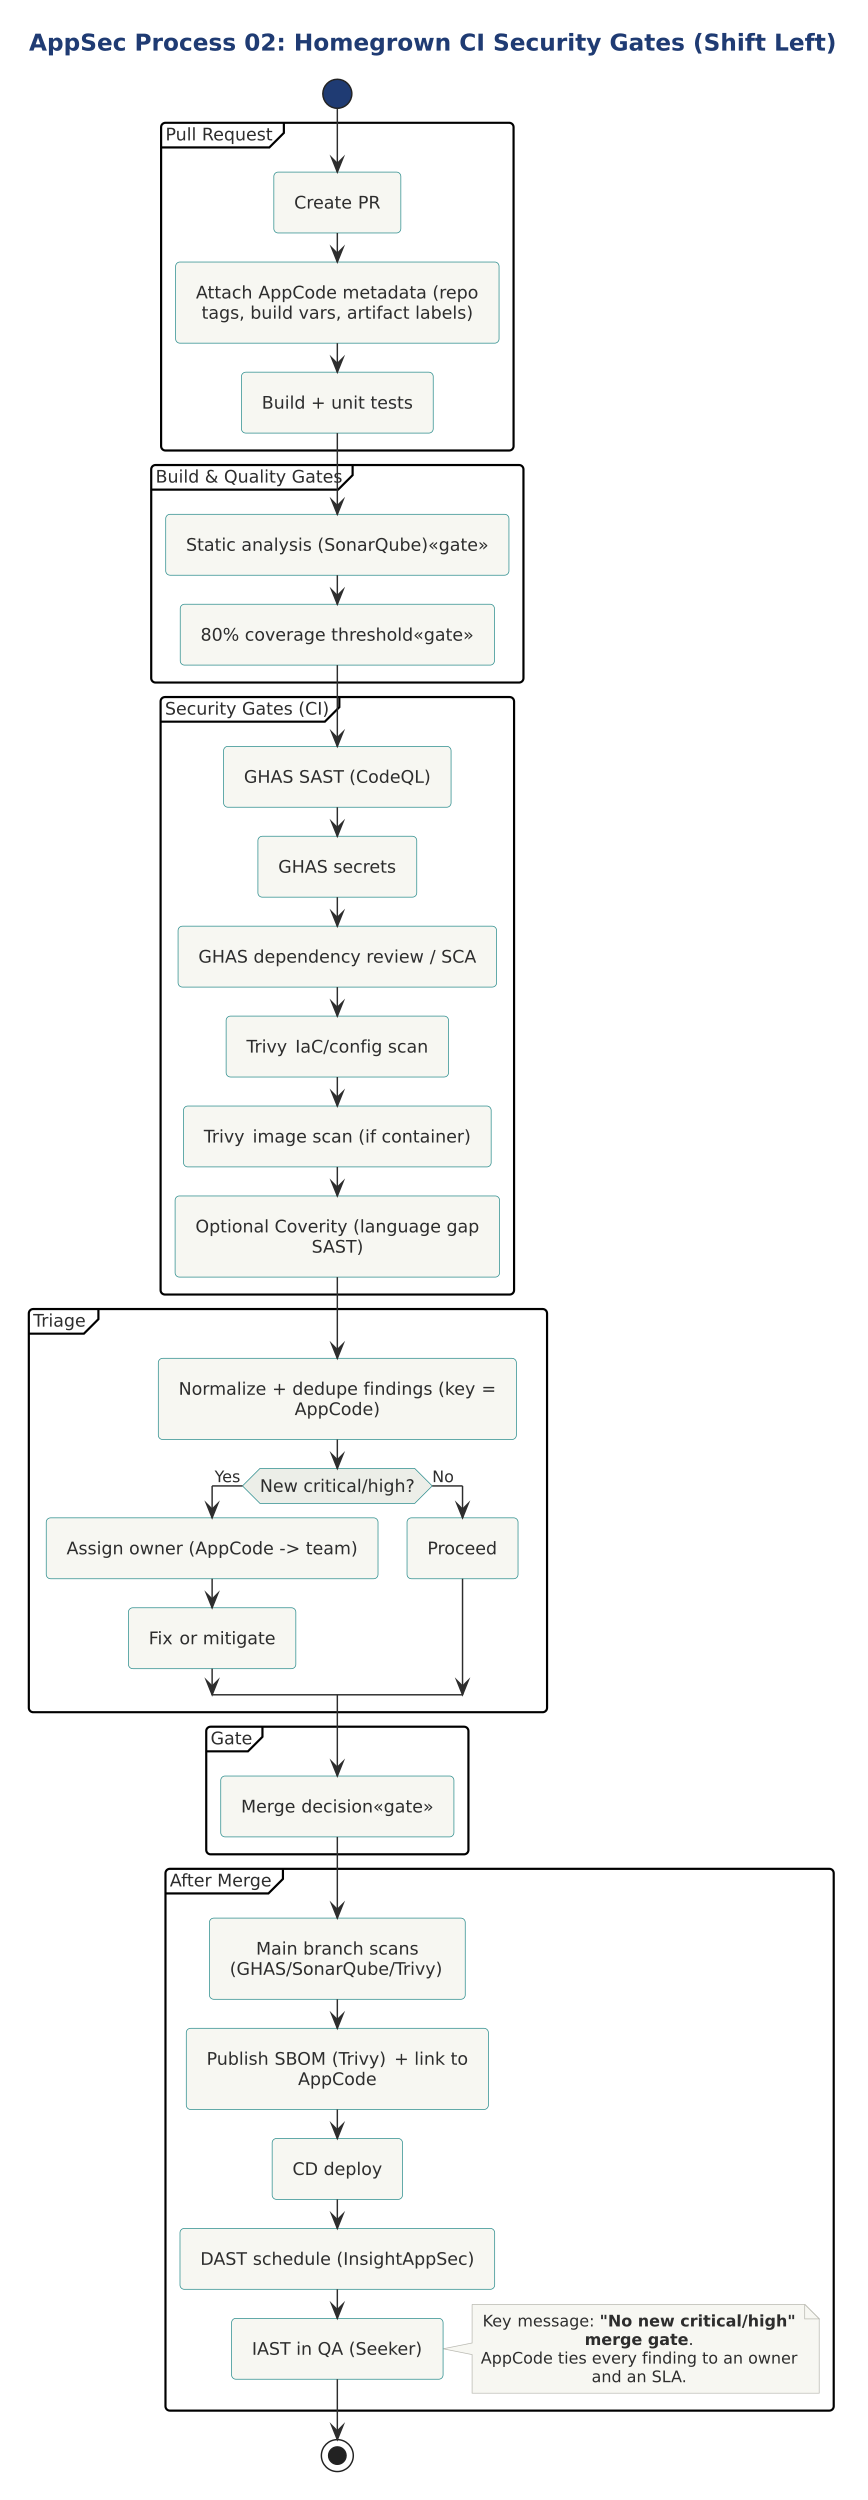
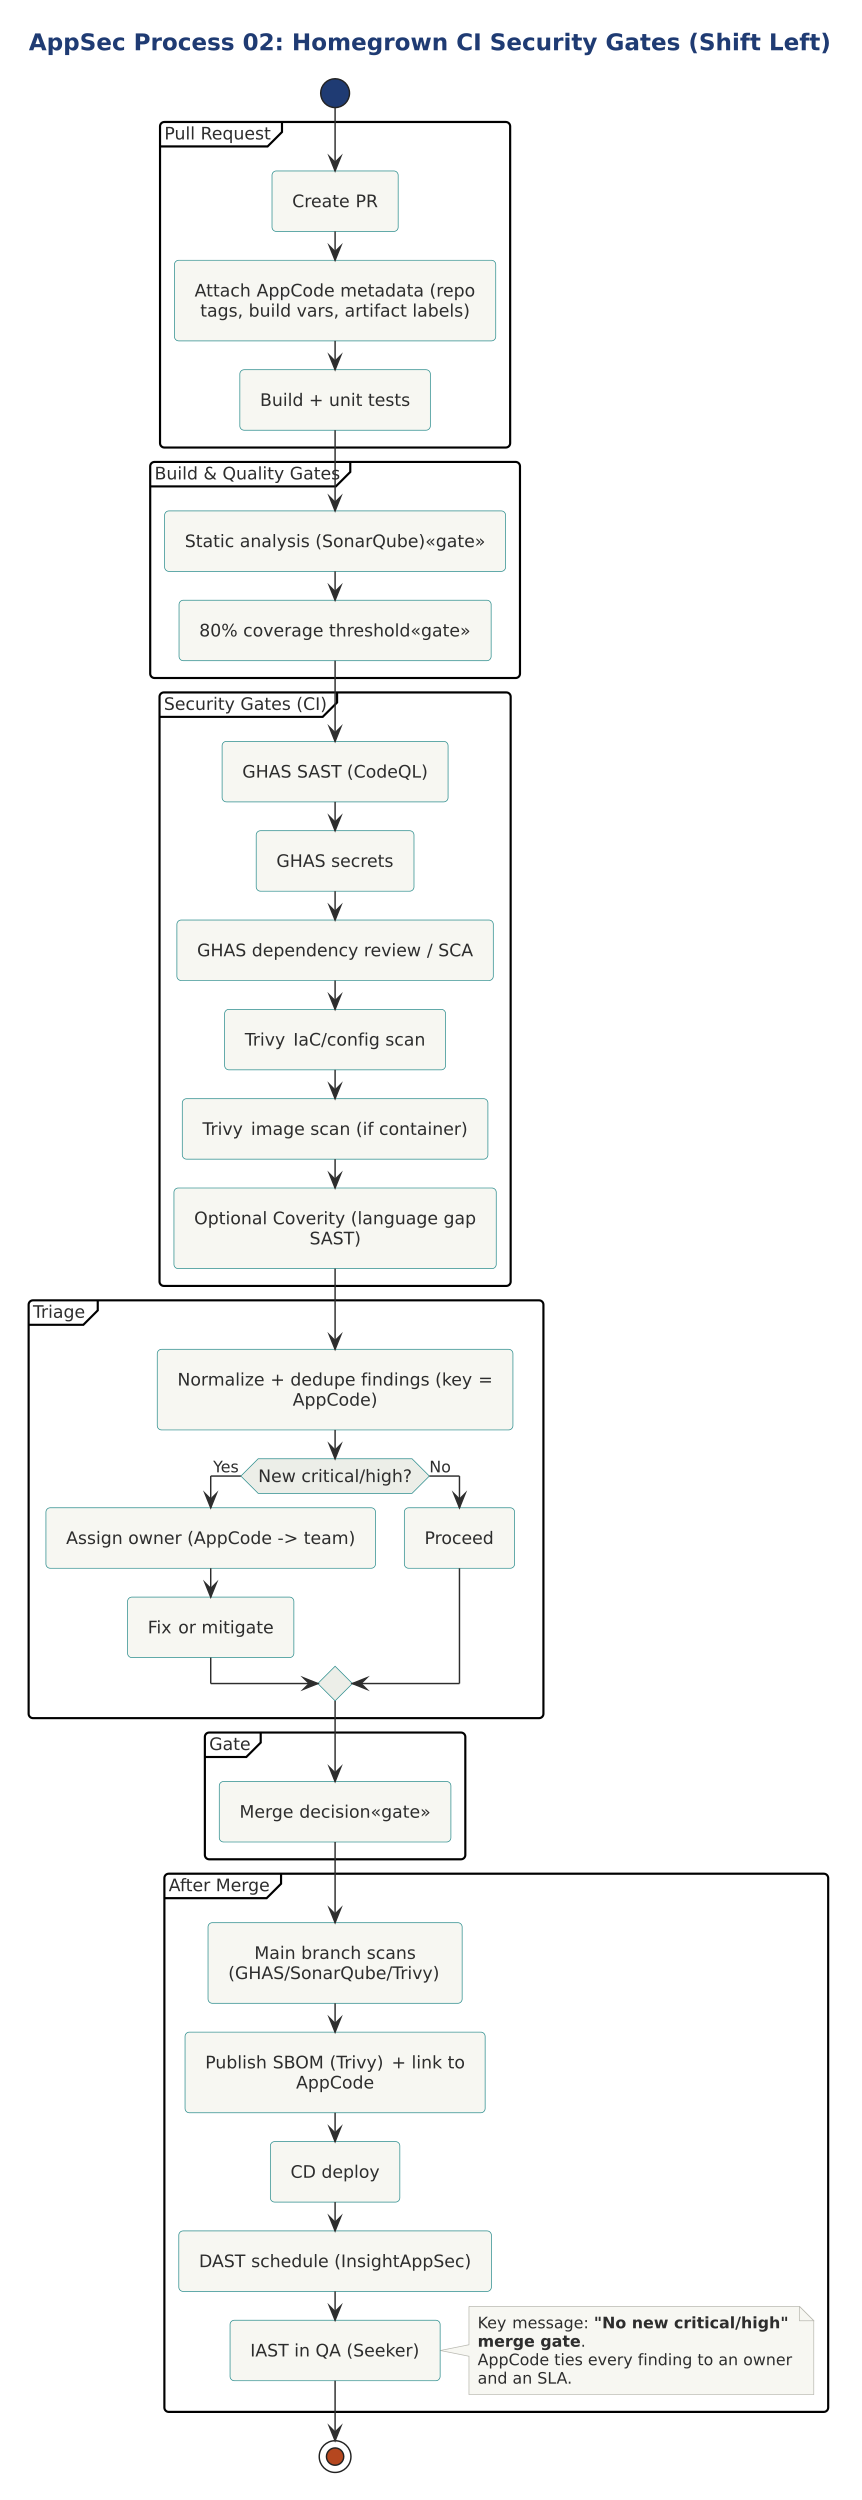
- <svg xmlns="http://www.w3.org/2000/svg" version="1.1" data-diagram-type="ACTIVITY" style="width:934px;height:2692px;" width="934.375px" height="2692.188px" viewBox="0 0 934 2692" zoomAndPan="magnify" preserveAspectRatio="none" contentStyleType="text/css">
+ <svg xmlns="http://www.w3.org/2000/svg" version="1.1" data-diagram-type="ACTIVITY" style="width:934px;height:2710px;" width="934.375px" height="2710.938px" viewBox="0 0 934 2710" zoomAndPan="magnify" preserveAspectRatio="none" contentStyleType="text/css">
  <defs />
  <g font-family="sans-serif" lengthAdjust="spacing">
    <g class="title" data-source-line="3">
      <text x="31.25" y="54.456" fill="#1F3B73" font-size="25" textLength="869.409" font-weight="700" font-family="DejaVu Sans">AppSec Process 02: Homegrown CI Security Gates (Shift Left)</text>
    </g>
    <ellipse cx="363.24" cy="100.977" rx="15.625" ry="15.625" fill="#1F3B73" style="stroke:#222;stroke-width:1.563;" />
    <rect x="173.475" y="132.227" width="379.532" height="352.881" fill="none" style="stroke:#000;stroke-width:2.344;" rx="4.688" ry="4.688" />
    <path d="M305.674,132.227 L305.674,143.115 L290.049,158.74 L173.475,158.74" style="stroke:#000;stroke-width:2.344;" fill="none" />
    <text x="178.162" y="151.193" fill="#2D2D2D" font-size="18.75" textLength="116.574" font-family="DejaVu Sans">Pull Request</text>
    <rect x="294.861" y="185.303" width="136.758" height="65.576" fill="#F7F7F2" style="stroke:#2A8C8C;stroke-width:0.781;" rx="4.688" ry="4.688" />
    <text x="316.736" y="224.582" fill="#2D2D2D" font-size="18.75" textLength="62.714" font-family="DejaVu Sans">Create</text>
    <text x="379.45" y="224.582" fill="#2D2D2D" font-size="18.75" font-family="DejaVu Sans"> </text>
    <text x="385.41" y="224.582" fill="#2D2D2D" font-size="18.75" textLength="24.335" font-family="DejaVu Sans">PR</text>
    <rect x="189.1" y="282.129" width="348.282" height="87.402" fill="#F7F7F2" style="stroke:#2A8C8C;stroke-width:0.781;" rx="4.688" ry="4.688" />
    <text x="210.975" y="321.408" fill="#2D2D2D" font-size="18.75" textLength="61.212" font-family="DejaVu Sans">Attach</text>
    <text x="272.187" y="321.408" fill="#2D2D2D" font-size="18.75" font-family="DejaVu Sans"> </text>
    <text x="278.147" y="321.408" fill="#2D2D2D" font-size="18.75" textLength="84.631" font-family="DejaVu Sans">AppCode</text>
    <text x="362.778" y="321.408" fill="#2D2D2D" font-size="18.75" font-family="DejaVu Sans"> </text>
    <text x="368.738" y="321.408" fill="#2D2D2D" font-size="18.75" textLength="90.875" font-family="DejaVu Sans">metadata</text>
    <text x="459.613" y="321.408" fill="#2D2D2D" font-size="18.75" font-family="DejaVu Sans"> </text>
    <text x="465.574" y="321.408" fill="#2D2D2D" font-size="18.75" textLength="49.933" font-family="DejaVu Sans">(repo</text>
    <text x="217.049" y="343.234" fill="#2D2D2D" font-size="18.75" textLength="46.472" font-family="DejaVu Sans">tags,</text>
    <text x="263.521" y="343.234" fill="#2D2D2D" font-size="18.75" font-family="DejaVu Sans"> </text>
    <text x="269.481" y="343.234" fill="#2D2D2D" font-size="18.75" textLength="46.106" font-family="DejaVu Sans">build</text>
    <text x="315.587" y="343.234" fill="#2D2D2D" font-size="18.75" font-family="DejaVu Sans"> </text>
    <text x="321.547" y="343.234" fill="#2D2D2D" font-size="18.75" textLength="46.024" font-family="DejaVu Sans">vars,</text>
    <text x="367.571" y="343.234" fill="#2D2D2D" font-size="18.75" font-family="DejaVu Sans"> </text>
    <text x="373.531" y="343.234" fill="#2D2D2D" font-size="18.75" textLength="67.511" font-family="DejaVu Sans">artifact</text>
    <text x="441.042" y="343.234" fill="#2D2D2D" font-size="18.75" font-family="DejaVu Sans"> </text>
    <text x="447.002" y="343.234" fill="#2D2D2D" font-size="18.75" textLength="62.43" font-family="DejaVu Sans">labels)</text>
    <rect x="259.984" y="400.781" width="206.512" height="65.576" fill="#F7F7F2" style="stroke:#2A8C8C;stroke-width:0.781;" rx="4.688" ry="4.688" />
    <text x="281.859" y="440.06" fill="#2D2D2D" font-size="18.75" textLength="47.067" font-family="DejaVu Sans">Build</text>
    <text x="328.926" y="440.06" fill="#2D2D2D" font-size="18.75" font-family="DejaVu Sans"> </text>
    <text x="334.887" y="440.06" fill="#2D2D2D" font-size="18.75" font-family="DejaVu Sans">+</text>
    <text x="350.597" y="440.06" fill="#2D2D2D" font-size="18.75" font-family="DejaVu Sans"> </text>
    <text x="356.557" y="440.06" fill="#2D2D2D" font-size="18.75" textLength="36.328" font-family="DejaVu Sans">unit</text>
    <text x="392.885" y="440.06" fill="#2D2D2D" font-size="18.75" font-family="DejaVu Sans"> </text>
    <text x="398.845" y="440.06" fill="#2D2D2D" font-size="18.75" textLength="45.776" font-family="DejaVu Sans">tests</text>
    <rect x="162.822" y="500.732" width="400.836" height="234.229" fill="none" style="stroke:#000;stroke-width:2.344;" rx="4.688" ry="4.688" />
    <path d="M379.689,500.732 L379.689,511.621 L364.064,527.246 L162.822,527.246" style="stroke:#000;stroke-width:2.344;" fill="none" />
    <text x="167.51" y="519.699" fill="#2D2D2D" font-size="18.75" textLength="201.242" font-family="DejaVu Sans">Build &amp; Quality Gates</text>
    <rect x="178.447" y="553.809" width="369.586" height="65.576" fill="#F7F7F2" style="stroke:#2A8C8C;stroke-width:0.781;" rx="4.688" ry="4.688" />
    <text x="200.322" y="593.088" fill="#2D2D2D" font-size="18.75" textLength="53.613" font-family="DejaVu Sans">Static</text>
    <text x="253.936" y="593.088" fill="#2D2D2D" font-size="18.75" font-family="DejaVu Sans"> </text>
    <text x="259.896" y="593.088" fill="#2D2D2D" font-size="18.75" textLength="75.916" font-family="DejaVu Sans">analysis</text>
    <text x="335.811" y="593.088" fill="#2D2D2D" font-size="18.75" font-family="DejaVu Sans"> </text>
    <text x="341.771" y="593.088" fill="#2D2D2D" font-size="18.75" textLength="184.387" font-family="DejaVu Sans">(SonarQube)«gate»</text>
    <rect x="194.075" y="650.635" width="338.33" height="65.576" fill="#F7F7F2" style="stroke:#2A8C8C;stroke-width:0.781;" rx="4.688" ry="4.688" />
    <text x="215.95" y="689.914" fill="#2D2D2D" font-size="18.75" textLength="41.675" font-family="DejaVu Sans">80%</text>
    <text x="257.625" y="689.914" fill="#2D2D2D" font-size="18.75" font-family="DejaVu Sans"> </text>
    <text x="263.585" y="689.914" fill="#2D2D2D" font-size="18.75" textLength="87.048" font-family="DejaVu Sans">coverage</text>
    <text x="350.634" y="689.914" fill="#2D2D2D" font-size="18.75" font-family="DejaVu Sans"> </text>
    <text x="356.594" y="689.914" fill="#2D2D2D" font-size="18.75" textLength="153.937" font-family="DejaVu Sans">threshold«gate»</text>
    <rect x="172.93" y="750.586" width="380.621" height="643.359" fill="none" style="stroke:#000;stroke-width:2.344;" rx="4.688" ry="4.688" />
    <path d="M365.398,750.586 L365.398,761.475 L349.773,777.1 L172.93,777.1" style="stroke:#000;stroke-width:2.344;" fill="none" />
    <text x="177.617" y="769.553" fill="#2D2D2D" font-size="18.75" textLength="176.843" font-family="DejaVu Sans">Security Gates (CI)</text>
    <rect x="240.767" y="803.662" width="244.946" height="65.576" fill="#F7F7F2" style="stroke:#2A8C8C;stroke-width:0.781;" rx="4.688" ry="4.688" />
    <text x="262.642" y="842.941" fill="#2D2D2D" font-size="18.75" textLength="53.357" font-family="DejaVu Sans">GHAS</text>
    <text x="315.999" y="842.941" fill="#2D2D2D" font-size="18.75" font-family="DejaVu Sans"> </text>
    <text x="321.959" y="842.941" fill="#2D2D2D" font-size="18.75" textLength="48.083" font-family="DejaVu Sans">SAST</text>
    <text x="370.043" y="842.941" fill="#2D2D2D" font-size="18.75" font-family="DejaVu Sans"> </text>
    <text x="376.003" y="842.941" fill="#2D2D2D" font-size="18.75" textLength="87.836" font-family="DejaVu Sans">(CodeQL)</text>
    <rect x="277.718" y="900.488" width="171.045" height="65.576" fill="#F7F7F2" style="stroke:#2A8C8C;stroke-width:0.781;" rx="4.688" ry="4.688" />
    <text x="299.593" y="939.767" fill="#2D2D2D" font-size="18.75" textLength="53.357" font-family="DejaVu Sans">GHAS</text>
    <text x="352.95" y="939.767" fill="#2D2D2D" font-size="18.75" font-family="DejaVu Sans"> </text>
    <text x="358.91" y="939.767" fill="#2D2D2D" font-size="18.75" textLength="67.978" font-family="DejaVu Sans">secrets</text>
    <rect x="191.745" y="997.314" width="342.99" height="65.576" fill="#F7F7F2" style="stroke:#2A8C8C;stroke-width:0.781;" rx="4.688" ry="4.688" />
    <text x="213.62" y="1036.594" fill="#2D2D2D" font-size="18.75" textLength="53.357" font-family="DejaVu Sans">GHAS</text>
    <text x="266.977" y="1036.594" fill="#2D2D2D" font-size="18.75" font-family="DejaVu Sans"> </text>
    <text x="272.937" y="1036.594" fill="#2D2D2D" font-size="18.75" textLength="115.485" font-family="DejaVu Sans">dependency</text>
    <text x="388.422" y="1036.594" fill="#2D2D2D" font-size="18.75" font-family="DejaVu Sans"> </text>
    <text x="394.382" y="1036.594" fill="#2D2D2D" font-size="18.75" textLength="62.421" font-family="DejaVu Sans">review</text>
    <text x="456.803" y="1036.594" fill="#2D2D2D" font-size="18.75" font-family="DejaVu Sans"> </text>
    <text x="462.763" y="1036.594" fill="#2D2D2D" font-size="18.75" font-family="DejaVu Sans">/</text>
    <text x="469.08" y="1036.594" fill="#2D2D2D" font-size="18.75" font-family="DejaVu Sans"> </text>
    <text x="475.04" y="1036.594" fill="#2D2D2D" font-size="18.75" textLength="37.82" font-family="DejaVu Sans">SCA</text>
    <rect x="243.496" y="1094.141" width="239.49" height="65.576" fill="#F7F7F2" style="stroke:#2A8C8C;stroke-width:0.781;" rx="4.688" ry="4.688" />
    <text x="265.371" y="1133.42" fill="#2D2D2D" font-size="18.75" textLength="46.564" font-family="DejaVu Sans">Trivy</text>
    <text x="311.934" y="1133.42" fill="#2D2D2D" font-size="18.75" font-family="DejaVu Sans"> </text>
    <text x="317.894" y="1133.42" fill="#2D2D2D" font-size="18.75" textLength="93.805" font-family="DejaVu Sans">IaC/config</text>
    <text x="411.699" y="1133.42" fill="#2D2D2D" font-size="18.75" font-family="DejaVu Sans"> </text>
    <text x="417.659" y="1133.42" fill="#2D2D2D" font-size="18.75" textLength="43.451" font-family="DejaVu Sans">scan</text>
    <rect x="197.596" y="1190.967" width="331.29" height="65.576" fill="#F7F7F2" style="stroke:#2A8C8C;stroke-width:0.781;" rx="4.688" ry="4.688" />
    <text x="219.471" y="1230.246" fill="#2D2D2D" font-size="18.75" textLength="46.564" font-family="DejaVu Sans">Trivy</text>
    <text x="266.034" y="1230.246" fill="#2D2D2D" font-size="18.75" font-family="DejaVu Sans"> </text>
    <text x="271.994" y="1230.246" fill="#2D2D2D" font-size="18.75" textLength="58.401" font-family="DejaVu Sans">image</text>
    <text x="330.396" y="1230.246" fill="#2D2D2D" font-size="18.75" font-family="DejaVu Sans"> </text>
    <text x="336.356" y="1230.246" fill="#2D2D2D" font-size="18.75" textLength="43.451" font-family="DejaVu Sans">scan</text>
    <text x="379.807" y="1230.246" fill="#2D2D2D" font-size="18.75" font-family="DejaVu Sans"> </text>
    <text x="385.767" y="1230.246" fill="#2D2D2D" font-size="18.75" textLength="19.125" font-family="DejaVu Sans">(if</text>
    <text x="404.892" y="1230.246" fill="#2D2D2D" font-size="18.75" font-family="DejaVu Sans"> </text>
    <text x="410.852" y="1230.246" fill="#2D2D2D" font-size="18.75" textLength="96.158" font-family="DejaVu Sans">container)</text>
    <rect x="188.555" y="1287.793" width="349.371" height="87.402" fill="#F7F7F2" style="stroke:#2A8C8C;stroke-width:0.781;" rx="4.688" ry="4.688" />
    <text x="210.43" y="1327.072" fill="#2D2D2D" font-size="18.75" textLength="79.276" font-family="DejaVu Sans">Optional</text>
    <text x="289.705" y="1327.072" fill="#2D2D2D" font-size="18.75" font-family="DejaVu Sans"> </text>
    <text x="295.665" y="1327.072" fill="#2D2D2D" font-size="18.75" textLength="78.561" font-family="DejaVu Sans">Coverity</text>
    <text x="374.227" y="1327.072" fill="#2D2D2D" font-size="18.75" font-family="DejaVu Sans"> </text>
    <text x="380.187" y="1327.072" fill="#2D2D2D" font-size="18.75" textLength="94.611" font-family="DejaVu Sans">(language</text>
    <text x="474.797" y="1327.072" fill="#2D2D2D" font-size="18.75" font-family="DejaVu Sans"> </text>
    <text x="480.758" y="1327.072" fill="#2D2D2D" font-size="18.75" textLength="35.294" font-family="DejaVu Sans">gap</text>
    <text x="335.541" y="1348.898" fill="#2D2D2D" font-size="18.75" textLength="55.399" font-family="DejaVu Sans">SAST)</text>
-     <rect x="31.038" y="1409.57" width="558.032" height="434.131" fill="none" style="stroke:#000;stroke-width:2.344;" rx="4.688" ry="4.688" />
+     <rect x="31.038" y="1409.57" width="558.032" height="452.881" fill="none" style="stroke:#000;stroke-width:2.344;" rx="4.688" ry="4.688" />
    <path d="M105.962,1409.57 L105.962,1420.459 L90.337,1436.084 L31.038,1436.084" style="stroke:#000;stroke-width:2.344;" fill="none" />
    <text x="35.726" y="1428.537" fill="#2D2D2D" font-size="18.75" textLength="59.299" font-family="DejaVu Sans">Triage</text>
    <rect x="170.464" y="1462.646" width="385.553" height="87.402" fill="#F7F7F2" style="stroke:#2A8C8C;stroke-width:0.781;" rx="4.688" ry="4.688" />
    <text x="192.339" y="1501.926" fill="#2D2D2D" font-size="18.75" textLength="94.757" font-family="DejaVu Sans">Normalize</text>
    <text x="287.096" y="1501.926" fill="#2D2D2D" font-size="18.75" font-family="DejaVu Sans"> </text>
    <text x="293.056" y="1501.926" fill="#2D2D2D" font-size="18.75" font-family="DejaVu Sans">+</text>
    <text x="308.767" y="1501.926" fill="#2D2D2D" font-size="18.75" font-family="DejaVu Sans"> </text>
    <text x="314.727" y="1501.926" fill="#2D2D2D" font-size="18.75" textLength="70.66" font-family="DejaVu Sans">dedupe</text>
    <text x="385.387" y="1501.926" fill="#2D2D2D" font-size="18.75" font-family="DejaVu Sans"> </text>
    <text x="391.347" y="1501.926" fill="#2D2D2D" font-size="18.75" textLength="74.359" font-family="DejaVu Sans">findings</text>
    <text x="465.706" y="1501.926" fill="#2D2D2D" font-size="18.75" font-family="DejaVu Sans"> </text>
    <text x="471.666" y="1501.926" fill="#2D2D2D" font-size="18.75" textLength="40.805" font-family="DejaVu Sans">(key</text>
    <text x="512.471" y="1501.926" fill="#2D2D2D" font-size="18.75" font-family="DejaVu Sans"> </text>
    <text x="518.431" y="1501.926" fill="#2D2D2D" font-size="18.75" font-family="DejaVu Sans">=</text>
    <text x="317.267" y="1523.752" fill="#2D2D2D" font-size="18.75" textLength="91.946" font-family="DejaVu Sans">AppCode)</text>
    <polygon points="279.84,1581.299,446.64,1581.299,465.39,1600.049,446.64,1618.799,279.84,1618.799,261.09,1600.049,279.84,1581.299" fill="#ECEEE8" style="stroke:#2A8C8C;stroke-width:0.781;stroke-linejoin:miter;stroke-miterlimit:10;" />
    <text x="279.84" y="1606.54" fill="#2D2D2D" font-size="18.75" textLength="40.897" font-family="DejaVu Sans">New</text>
    <text x="320.737" y="1606.54" fill="#2D2D2D" font-size="18.75" font-family="DejaVu Sans"> </text>
    <text x="326.697" y="1606.54" fill="#2D2D2D" font-size="18.75" textLength="119.943" font-family="DejaVu Sans">critical/high?</text>
    <text x="231.063" y="1595.995" fill="#2D2D2D" font-size="17.188" textLength="30.028" font-family="DejaVu Sans">Yes</text>
    <text x="465.39" y="1595.995" fill="#2D2D2D" font-size="17.188" textLength="23.373" font-family="DejaVu Sans">No</text>
    <rect x="49.788" y="1634.424" width="357.263" height="65.576" fill="#F7F7F2" style="stroke:#2A8C8C;stroke-width:0.781;" rx="4.688" ry="4.688" />
    <text x="71.663" y="1673.703" fill="#2D2D2D" font-size="18.75" textLength="61.359" font-family="DejaVu Sans">Assign</text>
    <text x="133.022" y="1673.703" fill="#2D2D2D" font-size="18.75" font-family="DejaVu Sans"> </text>
    <text x="138.982" y="1673.703" fill="#2D2D2D" font-size="18.75" textLength="57.935" font-family="DejaVu Sans">owner</text>
    <text x="196.917" y="1673.703" fill="#2D2D2D" font-size="18.75" font-family="DejaVu Sans"> </text>
    <text x="202.877" y="1673.703" fill="#2D2D2D" font-size="18.75" textLength="91.946" font-family="DejaVu Sans">(AppCode</text>
    <text x="294.823" y="1673.703" fill="#2D2D2D" font-size="18.75" font-family="DejaVu Sans"> </text>
    <text x="300.783" y="1673.703" fill="#2D2D2D" font-size="18.75" textLength="22.476" font-family="DejaVu Sans">-&gt;</text>
    <text x="323.259" y="1673.703" fill="#2D2D2D" font-size="18.75" font-family="DejaVu Sans"> </text>
    <text x="329.219" y="1673.703" fill="#2D2D2D" font-size="18.75" textLength="55.957" font-family="DejaVu Sans">team)</text>
    <rect x="138.292" y="1731.25" width="180.255" height="65.576" fill="#F7F7F2" style="stroke:#2A8C8C;stroke-width:0.781;" rx="4.688" ry="4.688" />
    <text x="160.167" y="1770.529" fill="#2D2D2D" font-size="18.75" textLength="27.09" font-family="DejaVu Sans">Fix</text>
    <text x="187.258" y="1770.529" fill="#2D2D2D" font-size="18.75" font-family="DejaVu Sans"> </text>
    <text x="193.218" y="1770.529" fill="#2D2D2D" font-size="18.75" textLength="19.18" font-family="DejaVu Sans">or</text>
    <text x="212.398" y="1770.529" fill="#2D2D2D" font-size="18.75" font-family="DejaVu Sans"> </text>
    <text x="218.358" y="1770.529" fill="#2D2D2D" font-size="18.75" textLength="78.314" font-family="DejaVu Sans">mitigate</text>
    <rect x="438.301" y="1634.424" width="119.519" height="65.576" fill="#F7F7F2" style="stroke:#2A8C8C;stroke-width:0.781;" rx="4.688" ry="4.688" />
    <text x="460.176" y="1673.703" fill="#2D2D2D" font-size="18.75" textLength="75.769" font-family="DejaVu Sans">Proceed</text>
-     <rect x="222.075" y="1859.326" width="282.33" height="137.402" fill="none" style="stroke:#000;stroke-width:2.344;" rx="4.688" ry="4.688" />
-     <path d="M282.607,1859.326 L282.607,1870.215 L266.982,1885.84 L222.075,1885.84" style="stroke:#000;stroke-width:2.344;" fill="none" />
-     <text x="226.763" y="1878.293" fill="#2D2D2D" font-size="18.75" textLength="44.907" font-family="DejaVu Sans">Gate</text>
-     <rect x="237.7" y="1912.402" width="251.08" height="65.576" fill="#F7F7F2" style="stroke:#2A8C8C;stroke-width:0.781;" rx="4.688" ry="4.688" />
-     <text x="259.575" y="1951.682" fill="#2D2D2D" font-size="18.75" textLength="58.859" font-family="DejaVu Sans">Merge</text>
-     <text x="318.435" y="1951.682" fill="#2D2D2D" font-size="18.75" font-family="DejaVu Sans"> </text>
-     <text x="324.395" y="1951.682" fill="#2D2D2D" font-size="18.75" textLength="142.511" font-family="DejaVu Sans">decision«gate»</text>
-     <rect x="178.189" y="2012.354" width="719.556" height="583.398" fill="none" style="stroke:#000;stroke-width:2.344;" rx="4.688" ry="4.688" />
-     <path d="M304.657,2012.354 L304.657,2023.242 L289.032,2038.867 L178.189,2038.867" style="stroke:#000;stroke-width:2.344;" fill="none" />
-     <text x="182.877" y="2031.32" fill="#2D2D2D" font-size="18.75" textLength="110.843" font-family="DejaVu Sans">After Merge</text>
-     <rect x="225.505" y="2065.43" width="275.47" height="87.402" fill="#F7F7F2" style="stroke:#2A8C8C;stroke-width:0.781;" rx="4.688" ry="4.688" />
-     <text x="275.702" y="2104.709" fill="#2D2D2D" font-size="18.75" textLength="44.76" font-family="DejaVu Sans">Main</text>
-     <text x="320.462" y="2104.709" fill="#2D2D2D" font-size="18.75" font-family="DejaVu Sans"> </text>
-     <text x="326.423" y="2104.709" fill="#2D2D2D" font-size="18.75" textLength="65.176" font-family="DejaVu Sans">branch</text>
-     <text x="391.599" y="2104.709" fill="#2D2D2D" font-size="18.75" font-family="DejaVu Sans"> </text>
-     <text x="397.559" y="2104.709" fill="#2D2D2D" font-size="18.75" textLength="53.22" font-family="DejaVu Sans">scans</text>
-     <text x="247.38" y="2126.535" fill="#2D2D2D" font-size="18.75" textLength="231.72" font-family="DejaVu Sans">(GHAS/SonarQube/Trivy)</text>
-     <rect x="200.589" y="2184.082" width="325.302" height="87.402" fill="#F7F7F2" style="stroke:#2A8C8C;stroke-width:0.781;" rx="4.688" ry="4.688" />
-     <text x="222.464" y="2223.361" fill="#2D2D2D" font-size="18.75" textLength="67.163" font-family="DejaVu Sans">Publish</text>
-     <text x="289.627" y="2223.361" fill="#2D2D2D" font-size="18.75" font-family="DejaVu Sans"> </text>
-     <text x="295.588" y="2223.361" fill="#2D2D2D" font-size="18.75" textLength="55.701" font-family="DejaVu Sans">SBOM</text>
-     <text x="351.288" y="2223.361" fill="#2D2D2D" font-size="18.75" font-family="DejaVu Sans"> </text>
-     <text x="357.248" y="2223.361" fill="#2D2D2D" font-size="18.75" textLength="61.194" font-family="DejaVu Sans">(Trivy)</text>
-     <text x="418.442" y="2223.361" fill="#2D2D2D" font-size="18.75" font-family="DejaVu Sans"> </text>
-     <text x="424.402" y="2223.361" fill="#2D2D2D" font-size="18.75" font-family="DejaVu Sans">+</text>
-     <text x="440.113" y="2223.361" fill="#2D2D2D" font-size="18.75" font-family="DejaVu Sans"> </text>
-     <text x="446.073" y="2223.361" fill="#2D2D2D" font-size="18.75" textLength="33.16" font-family="DejaVu Sans">link</text>
-     <text x="479.233" y="2223.361" fill="#2D2D2D" font-size="18.75" font-family="DejaVu Sans"> </text>
-     <text x="485.193" y="2223.361" fill="#2D2D2D" font-size="18.75" textLength="18.823" font-family="DejaVu Sans">to</text>
-     <text x="320.925" y="2245.187" fill="#2D2D2D" font-size="18.75" textLength="84.631" font-family="DejaVu Sans">AppCode</text>
-     <rect x="293.062" y="2302.734" width="140.356" height="65.576" fill="#F7F7F2" style="stroke:#2A8C8C;stroke-width:0.781;" rx="4.688" ry="4.688" />
-     <text x="314.937" y="2342.014" fill="#2D2D2D" font-size="18.75" textLength="27.53" font-family="DejaVu Sans">CD</text>
-     <text x="342.467" y="2342.014" fill="#2D2D2D" font-size="18.75" font-family="DejaVu Sans"> </text>
-     <text x="348.427" y="2342.014" fill="#2D2D2D" font-size="18.75" textLength="63.116" font-family="DejaVu Sans">deploy</text>
-     <rect x="193.814" y="2399.561" width="338.852" height="65.576" fill="#F7F7F2" style="stroke:#2A8C8C;stroke-width:0.781;" rx="4.688" ry="4.688" />
-     <text x="215.689" y="2438.84" fill="#2D2D2D" font-size="18.75" textLength="50.62" font-family="DejaVu Sans">DAST</text>
-     <text x="266.309" y="2438.84" fill="#2D2D2D" font-size="18.75" font-family="DejaVu Sans"> </text>
-     <text x="272.269" y="2438.84" fill="#2D2D2D" font-size="18.75" textLength="84.027" font-family="DejaVu Sans">schedule</text>
-     <text x="356.296" y="2438.84" fill="#2D2D2D" font-size="18.75" font-family="DejaVu Sans"> </text>
-     <text x="362.256" y="2438.84" fill="#2D2D2D" font-size="18.75" textLength="148.535" font-family="DejaVu Sans">(InsightAppSec)</text>
-     <path d="M508.353,2481.348 L508.353,2522.925 L477.103,2529.175 L508.353,2535.425 L508.353,2577.002 A0,0 0 0 0 508.353,2577.002 L882.121,2577.002 A0,0 0 0 0 882.121,2577.002 L882.121,2496.973 L866.496,2481.348 L508.353,2481.348 A0,0 0 0 0 508.353,2481.348" style="stroke:#B8B8B0;stroke-width:0.781;" fill="#F7F7F2" />
-     <path d="M866.496,2481.348 L866.496,2496.973 L882.121,2496.973 L866.496,2481.348" style="stroke:#B8B8B0;stroke-width:0.781;" fill="#F7F7F2" />
-     <text x="519.654" y="2505.114" fill="#2D2D2D" font-size="17.188" textLength="32.017" font-family="DejaVu Sans">Key</text>
-     <text x="551.671" y="2505.114" fill="#2D2D2D" font-size="17.188" font-family="DejaVu Sans"> </text>
-     <text x="557.134" y="2505.114" fill="#2D2D2D" font-size="17.188" textLength="83.034" font-family="DejaVu Sans">message:</text>
-     <text x="640.168" y="2505.114" fill="#2D2D2D" font-size="17.188" font-family="DejaVu Sans"> </text>
-     <text x="645.631" y="2505.114" fill="#2D2D2D" font-size="17.188" textLength="35.147" font-weight="700" font-family="DejaVu Sans">"No</text>
-     <text x="680.779" y="2505.114" fill="#2D2D2D" font-size="17.188" font-weight="700" font-family="DejaVu Sans"> </text>
-     <text x="686.762" y="2505.114" fill="#2D2D2D" font-size="17.188" textLength="39.771" font-weight="700" font-family="DejaVu Sans">new</text>
-     <text x="726.534" y="2505.114" fill="#2D2D2D" font-size="17.188" font-weight="700" font-family="DejaVu Sans"> </text>
-     <text x="732.517" y="2505.114" fill="#2D2D2D" font-size="17.188" textLength="124.24" font-weight="700" font-family="DejaVu Sans">critical/high"</text>
-     <text x="629.594" y="2525.121" fill="#2D2D2D" font-size="17.188" textLength="62.003" font-weight="700" font-family="DejaVu Sans">merge</text>
-     <text x="691.596" y="2525.121" fill="#2D2D2D" font-size="17.188" font-weight="700" font-family="DejaVu Sans"> </text>
-     <text x="697.58" y="2525.121" fill="#2D2D2D" font-size="17.188" textLength="43.774" font-weight="700" font-family="DejaVu Sans">gate</text>
-     <text x="741.354" y="2525.121" fill="#2D2D2D" font-size="17.188" font-family="DejaVu Sans">.</text>
-     <text x="517.728" y="2545.129" fill="#2D2D2D" font-size="17.188" textLength="77.579" font-family="DejaVu Sans">AppCode</text>
-     <text x="595.307" y="2545.129" fill="#2D2D2D" font-size="17.188" font-family="DejaVu Sans"> </text>
-     <text x="600.77" y="2545.129" fill="#2D2D2D" font-size="17.188" textLength="31.043" font-family="DejaVu Sans">ties</text>
-     <text x="631.813" y="2545.129" fill="#2D2D2D" font-size="17.188" font-family="DejaVu Sans"> </text>
-     <text x="637.277" y="2545.129" fill="#2D2D2D" font-size="17.188" textLength="48.558" font-family="DejaVu Sans">every</text>
-     <text x="685.835" y="2545.129" fill="#2D2D2D" font-size="17.188" font-family="DejaVu Sans"> </text>
-     <text x="691.298" y="2545.129" fill="#2D2D2D" font-size="17.188" textLength="59.208" font-family="DejaVu Sans">finding</text>
-     <text x="750.506" y="2545.129" fill="#2D2D2D" font-size="17.188" font-family="DejaVu Sans"> </text>
-     <text x="755.97" y="2545.129" fill="#2D2D2D" font-size="17.188" textLength="17.255" font-family="DejaVu Sans">to</text>
-     <text x="773.224" y="2545.129" fill="#2D2D2D" font-size="17.188" font-family="DejaVu Sans"> </text>
-     <text x="778.688" y="2545.129" fill="#2D2D2D" font-size="17.188" textLength="21.426" font-family="DejaVu Sans">an</text>
-     <text x="800.113" y="2545.129" fill="#2D2D2D" font-size="17.188" font-family="DejaVu Sans"> </text>
-     <text x="805.577" y="2545.129" fill="#2D2D2D" font-size="17.188" textLength="53.107" font-family="DejaVu Sans">owner</text>
-     <text x="637.008" y="2565.136" fill="#2D2D2D" font-size="17.188" textLength="32.336" font-family="DejaVu Sans">and</text>
-     <text x="669.344" y="2565.136" fill="#2D2D2D" font-size="17.188" font-family="DejaVu Sans"> </text>
-     <text x="674.807" y="2565.136" fill="#2D2D2D" font-size="17.188" textLength="21.426" font-family="DejaVu Sans">an</text>
-     <text x="696.233" y="2565.136" fill="#2D2D2D" font-size="17.188" font-family="DejaVu Sans"> </text>
-     <text x="701.696" y="2565.136" fill="#2D2D2D" font-size="17.188" textLength="37.707" font-family="DejaVu Sans">SLA.</text>
-     <rect x="249.378" y="2496.387" width="227.725" height="65.576" fill="#F7F7F2" style="stroke:#2A8C8C;stroke-width:0.781;" rx="4.688" ry="4.688" />
-     <text x="271.253" y="2535.666" fill="#2D2D2D" font-size="18.75" textLength="41.711" font-family="DejaVu Sans">IAST</text>
-     <text x="312.964" y="2535.666" fill="#2D2D2D" font-size="18.75" font-family="DejaVu Sans"> </text>
-     <text x="318.924" y="2535.666" fill="#2D2D2D" font-size="18.75" textLength="17.093" font-family="DejaVu Sans">in</text>
-     <text x="336.017" y="2535.666" fill="#2D2D2D" font-size="18.75" font-family="DejaVu Sans"> </text>
-     <text x="341.977" y="2535.666" fill="#2D2D2D" font-size="18.75" textLength="27.585" font-family="DejaVu Sans">QA</text>
-     <text x="369.562" y="2535.666" fill="#2D2D2D" font-size="18.75" font-family="DejaVu Sans"> </text>
-     <text x="375.522" y="2535.666" fill="#2D2D2D" font-size="18.75" textLength="79.706" font-family="DejaVu Sans">(Seeker)</text>
-     <ellipse cx="363.24" cy="2644.189" rx="17.188" ry="17.188" fill="none" style="stroke:#222;stroke-width:1.563;" />
-     <ellipse cx="363.24" cy="2644.189" rx="9.375" ry="9.375" fill="#222" style="stroke:#222;stroke-width:1.563;" />
+     <polygon points="363.24,1806.201,381.99,1824.951,363.24,1843.701,344.49,1824.951,363.24,1806.201" fill="#ECEEE8" style="stroke:#2A8C8C;stroke-width:0.781;stroke-linejoin:miter;stroke-miterlimit:10;" />
+     <rect x="222.075" y="1878.076" width="282.33" height="137.402" fill="none" style="stroke:#000;stroke-width:2.344;" rx="4.688" ry="4.688" />
+     <path d="M282.607,1878.076 L282.607,1888.965 L266.982,1904.59 L222.075,1904.59" style="stroke:#000;stroke-width:2.344;" fill="none" />
+     <text x="226.763" y="1897.043" fill="#2D2D2D" font-size="18.75" textLength="44.907" font-family="DejaVu Sans">Gate</text>
+     <rect x="237.7" y="1931.152" width="251.08" height="65.576" fill="#F7F7F2" style="stroke:#2A8C8C;stroke-width:0.781;" rx="4.688" ry="4.688" />
+     <text x="259.575" y="1970.432" fill="#2D2D2D" font-size="18.75" textLength="58.859" font-family="DejaVu Sans">Merge</text>
+     <text x="318.435" y="1970.432" fill="#2D2D2D" font-size="18.75" font-family="DejaVu Sans"> </text>
+     <text x="324.395" y="1970.432" fill="#2D2D2D" font-size="18.75" textLength="142.511" font-family="DejaVu Sans">decision«gate»</text>
+     <rect x="178.189" y="2031.104" width="719.556" height="583.398" fill="none" style="stroke:#000;stroke-width:2.344;" rx="4.688" ry="4.688" />
+     <path d="M304.657,2031.104 L304.657,2041.992 L289.032,2057.617 L178.189,2057.617" style="stroke:#000;stroke-width:2.344;" fill="none" />
+     <text x="182.877" y="2050.07" fill="#2D2D2D" font-size="18.75" textLength="110.843" font-family="DejaVu Sans">After Merge</text>
+     <rect x="225.505" y="2084.18" width="275.47" height="87.402" fill="#F7F7F2" style="stroke:#2A8C8C;stroke-width:0.781;" rx="4.688" ry="4.688" />
+     <text x="275.702" y="2123.459" fill="#2D2D2D" font-size="18.75" textLength="44.76" font-family="DejaVu Sans">Main</text>
+     <text x="320.462" y="2123.459" fill="#2D2D2D" font-size="18.75" font-family="DejaVu Sans"> </text>
+     <text x="326.423" y="2123.459" fill="#2D2D2D" font-size="18.75" textLength="65.176" font-family="DejaVu Sans">branch</text>
+     <text x="391.599" y="2123.459" fill="#2D2D2D" font-size="18.75" font-family="DejaVu Sans"> </text>
+     <text x="397.559" y="2123.459" fill="#2D2D2D" font-size="18.75" textLength="53.22" font-family="DejaVu Sans">scans</text>
+     <text x="247.38" y="2145.285" fill="#2D2D2D" font-size="18.75" textLength="231.72" font-family="DejaVu Sans">(GHAS/SonarQube/Trivy)</text>
+     <rect x="200.589" y="2202.832" width="325.302" height="87.402" fill="#F7F7F2" style="stroke:#2A8C8C;stroke-width:0.781;" rx="4.688" ry="4.688" />
+     <text x="222.464" y="2242.111" fill="#2D2D2D" font-size="18.75" textLength="67.163" font-family="DejaVu Sans">Publish</text>
+     <text x="289.627" y="2242.111" fill="#2D2D2D" font-size="18.75" font-family="DejaVu Sans"> </text>
+     <text x="295.588" y="2242.111" fill="#2D2D2D" font-size="18.75" textLength="55.701" font-family="DejaVu Sans">SBOM</text>
+     <text x="351.288" y="2242.111" fill="#2D2D2D" font-size="18.75" font-family="DejaVu Sans"> </text>
+     <text x="357.248" y="2242.111" fill="#2D2D2D" font-size="18.75" textLength="61.194" font-family="DejaVu Sans">(Trivy)</text>
+     <text x="418.442" y="2242.111" fill="#2D2D2D" font-size="18.75" font-family="DejaVu Sans"> </text>
+     <text x="424.402" y="2242.111" fill="#2D2D2D" font-size="18.75" font-family="DejaVu Sans">+</text>
+     <text x="440.113" y="2242.111" fill="#2D2D2D" font-size="18.75" font-family="DejaVu Sans"> </text>
+     <text x="446.073" y="2242.111" fill="#2D2D2D" font-size="18.75" textLength="33.16" font-family="DejaVu Sans">link</text>
+     <text x="479.233" y="2242.111" fill="#2D2D2D" font-size="18.75" font-family="DejaVu Sans"> </text>
+     <text x="485.193" y="2242.111" fill="#2D2D2D" font-size="18.75" textLength="18.823" font-family="DejaVu Sans">to</text>
+     <text x="320.925" y="2263.937" fill="#2D2D2D" font-size="18.75" textLength="84.631" font-family="DejaVu Sans">AppCode</text>
+     <rect x="293.062" y="2321.484" width="140.356" height="65.576" fill="#F7F7F2" style="stroke:#2A8C8C;stroke-width:0.781;" rx="4.688" ry="4.688" />
+     <text x="314.937" y="2360.764" fill="#2D2D2D" font-size="18.75" textLength="27.53" font-family="DejaVu Sans">CD</text>
+     <text x="342.467" y="2360.764" fill="#2D2D2D" font-size="18.75" font-family="DejaVu Sans"> </text>
+     <text x="348.427" y="2360.764" fill="#2D2D2D" font-size="18.75" textLength="63.116" font-family="DejaVu Sans">deploy</text>
+     <rect x="193.814" y="2418.311" width="338.852" height="65.576" fill="#F7F7F2" style="stroke:#2A8C8C;stroke-width:0.781;" rx="4.688" ry="4.688" />
+     <text x="215.689" y="2457.59" fill="#2D2D2D" font-size="18.75" textLength="50.62" font-family="DejaVu Sans">DAST</text>
+     <text x="266.309" y="2457.59" fill="#2D2D2D" font-size="18.75" font-family="DejaVu Sans"> </text>
+     <text x="272.269" y="2457.59" fill="#2D2D2D" font-size="18.75" textLength="84.027" font-family="DejaVu Sans">schedule</text>
+     <text x="356.296" y="2457.59" fill="#2D2D2D" font-size="18.75" font-family="DejaVu Sans"> </text>
+     <text x="362.256" y="2457.59" fill="#2D2D2D" font-size="18.75" textLength="148.535" font-family="DejaVu Sans">(InsightAppSec)</text>
+     <path d="M508.353,2500.098 L508.353,2541.675 L477.103,2547.925 L508.353,2554.175 L508.353,2595.752 A0,0 0 0 0 508.353,2595.752 L882.121,2595.752 A0,0 0 0 0 882.121,2595.752 L882.121,2515.723 L866.496,2500.098 L508.353,2500.098 A0,0 0 0 0 508.353,2500.098" style="stroke:#B8B8B0;stroke-width:0.781;" fill="#F7F7F2" />
+     <path d="M866.496,2500.098 L866.496,2515.723 L882.121,2515.723 L866.496,2500.098" style="stroke:#B8B8B0;stroke-width:0.781;" fill="#F7F7F2" />
+     <text x="517.728" y="2523.864" fill="#2D2D2D" font-size="17.188" textLength="32.017" font-family="DejaVu Sans">Key</text>
+     <text x="549.745" y="2523.864" fill="#2D2D2D" font-size="17.188" font-family="DejaVu Sans"> </text>
+     <text x="555.208" y="2523.864" fill="#2D2D2D" font-size="17.188" textLength="83.034" font-family="DejaVu Sans">message:</text>
+     <text x="638.242" y="2523.864" fill="#2D2D2D" font-size="17.188" font-family="DejaVu Sans"> </text>
+     <text x="643.705" y="2523.864" fill="#2D2D2D" font-size="17.188" textLength="35.147" font-weight="700" font-family="DejaVu Sans">"No</text>
+     <text x="678.852" y="2523.864" fill="#2D2D2D" font-size="17.188" font-weight="700" font-family="DejaVu Sans"> </text>
+     <text x="684.836" y="2523.864" fill="#2D2D2D" font-size="17.188" textLength="39.771" font-weight="700" font-family="DejaVu Sans">new</text>
+     <text x="724.607" y="2523.864" fill="#2D2D2D" font-size="17.188" font-weight="700" font-family="DejaVu Sans"> </text>
+     <text x="730.591" y="2523.864" fill="#2D2D2D" font-size="17.188" textLength="124.24" font-weight="700" font-family="DejaVu Sans">critical/high"</text>
+     <text x="517.728" y="2543.871" fill="#2D2D2D" font-size="17.188" textLength="62.003" font-weight="700" font-family="DejaVu Sans">merge</text>
+     <text x="579.731" y="2543.871" fill="#2D2D2D" font-size="17.188" font-weight="700" font-family="DejaVu Sans"> </text>
+     <text x="585.714" y="2543.871" fill="#2D2D2D" font-size="17.188" textLength="43.774" font-weight="700" font-family="DejaVu Sans">gate</text>
+     <text x="629.489" y="2543.871" fill="#2D2D2D" font-size="17.188" font-family="DejaVu Sans">.</text>
+     <text x="517.728" y="2563.879" fill="#2D2D2D" font-size="17.188" textLength="77.579" font-family="DejaVu Sans">AppCode</text>
+     <text x="595.307" y="2563.879" fill="#2D2D2D" font-size="17.188" font-family="DejaVu Sans"> </text>
+     <text x="600.77" y="2563.879" fill="#2D2D2D" font-size="17.188" textLength="31.043" font-family="DejaVu Sans">ties</text>
+     <text x="631.813" y="2563.879" fill="#2D2D2D" font-size="17.188" font-family="DejaVu Sans"> </text>
+     <text x="637.277" y="2563.879" fill="#2D2D2D" font-size="17.188" textLength="48.558" font-family="DejaVu Sans">every</text>
+     <text x="685.835" y="2563.879" fill="#2D2D2D" font-size="17.188" font-family="DejaVu Sans"> </text>
+     <text x="691.298" y="2563.879" fill="#2D2D2D" font-size="17.188" textLength="59.208" font-family="DejaVu Sans">finding</text>
+     <text x="750.506" y="2563.879" fill="#2D2D2D" font-size="17.188" font-family="DejaVu Sans"> </text>
+     <text x="755.97" y="2563.879" fill="#2D2D2D" font-size="17.188" textLength="17.255" font-family="DejaVu Sans">to</text>
+     <text x="773.224" y="2563.879" fill="#2D2D2D" font-size="17.188" font-family="DejaVu Sans"> </text>
+     <text x="778.688" y="2563.879" fill="#2D2D2D" font-size="17.188" textLength="21.426" font-family="DejaVu Sans">an</text>
+     <text x="800.113" y="2563.879" fill="#2D2D2D" font-size="17.188" font-family="DejaVu Sans"> </text>
+     <text x="805.577" y="2563.879" fill="#2D2D2D" font-size="17.188" textLength="53.107" font-family="DejaVu Sans">owner</text>
+     <text x="517.728" y="2583.886" fill="#2D2D2D" font-size="17.188" textLength="32.336" font-family="DejaVu Sans">and</text>
+     <text x="550.064" y="2583.886" fill="#2D2D2D" font-size="17.188" font-family="DejaVu Sans"> </text>
+     <text x="555.527" y="2583.886" fill="#2D2D2D" font-size="17.188" textLength="21.426" font-family="DejaVu Sans">an</text>
+     <text x="576.953" y="2583.886" fill="#2D2D2D" font-size="17.188" font-family="DejaVu Sans"> </text>
+     <text x="582.416" y="2583.886" fill="#2D2D2D" font-size="17.188" textLength="37.707" font-family="DejaVu Sans">SLA.</text>
+     <rect x="249.378" y="2515.137" width="227.725" height="65.576" fill="#F7F7F2" style="stroke:#2A8C8C;stroke-width:0.781;" rx="4.688" ry="4.688" />
+     <text x="271.253" y="2554.416" fill="#2D2D2D" font-size="18.75" textLength="41.711" font-family="DejaVu Sans">IAST</text>
+     <text x="312.964" y="2554.416" fill="#2D2D2D" font-size="18.75" font-family="DejaVu Sans"> </text>
+     <text x="318.924" y="2554.416" fill="#2D2D2D" font-size="18.75" textLength="17.093" font-family="DejaVu Sans">in</text>
+     <text x="336.017" y="2554.416" fill="#2D2D2D" font-size="18.75" font-family="DejaVu Sans"> </text>
+     <text x="341.977" y="2554.416" fill="#2D2D2D" font-size="18.75" textLength="27.585" font-family="DejaVu Sans">QA</text>
+     <text x="369.562" y="2554.416" fill="#2D2D2D" font-size="18.75" font-family="DejaVu Sans"> </text>
+     <text x="375.522" y="2554.416" fill="#2D2D2D" font-size="18.75" textLength="79.706" font-family="DejaVu Sans">(Seeker)</text>
+     <ellipse cx="363.24" cy="2662.939" rx="17.188" ry="17.188" fill="none" style="stroke:#222;stroke-width:1.563;" />
+     <ellipse cx="363.24" cy="2662.939" rx="9.375" ry="9.375" fill="#B5471F" style="stroke:#222;stroke-width:1.563;" />
    <line x1="363.24" y1="250.879" x2="363.24" y2="282.129" style="stroke:#2D2D2D;stroke-width:1.563;" />
    <polygon points="356.99,266.504,363.24,282.129,369.49,266.504,363.24,272.754" fill="#2D2D2D" style="stroke:#2D2D2D;stroke-width:1.563;stroke-linejoin:miter;stroke-miterlimit:10;" />
    <line x1="363.24" y1="369.531" x2="363.24" y2="400.781" style="stroke:#2D2D2D;stroke-width:1.563;" />
    <polygon points="356.99,385.156,363.24,400.781,369.49,385.156,363.24,391.406" fill="#2D2D2D" style="stroke:#2D2D2D;stroke-width:1.563;stroke-linejoin:miter;stroke-miterlimit:10;" />
    <line x1="363.24" y1="116.602" x2="363.24" y2="185.303" style="stroke:#2D2D2D;stroke-width:1.563;" />
    <polygon points="356.99,169.678,363.24,185.303,369.49,169.678,363.24,175.928" fill="#2D2D2D" style="stroke:#2D2D2D;stroke-width:1.563;stroke-linejoin:miter;stroke-miterlimit:10;" />
    <line x1="363.24" y1="619.385" x2="363.24" y2="650.635" style="stroke:#2D2D2D;stroke-width:1.563;" />
    <polygon points="356.99,635.01,363.24,650.635,369.49,635.01,363.24,641.26" fill="#2D2D2D" style="stroke:#2D2D2D;stroke-width:1.563;stroke-linejoin:miter;stroke-miterlimit:10;" />
    <line x1="363.24" y1="466.357" x2="363.24" y2="553.809" style="stroke:#2D2D2D;stroke-width:1.563;" />
    <polygon points="356.99,538.184,363.24,553.809,369.49,538.184,363.24,544.434" fill="#2D2D2D" style="stroke:#2D2D2D;stroke-width:1.563;stroke-linejoin:miter;stroke-miterlimit:10;" />
    <line x1="363.24" y1="869.238" x2="363.24" y2="900.488" style="stroke:#2D2D2D;stroke-width:1.563;" />
    <polygon points="356.99,884.863,363.24,900.488,369.49,884.863,363.24,891.113" fill="#2D2D2D" style="stroke:#2D2D2D;stroke-width:1.563;stroke-linejoin:miter;stroke-miterlimit:10;" />
    <line x1="363.24" y1="966.064" x2="363.24" y2="997.314" style="stroke:#2D2D2D;stroke-width:1.563;" />
    <polygon points="356.99,981.689,363.24,997.314,369.49,981.689,363.24,987.939" fill="#2D2D2D" style="stroke:#2D2D2D;stroke-width:1.563;stroke-linejoin:miter;stroke-miterlimit:10;" />
    <line x1="363.24" y1="1062.891" x2="363.24" y2="1094.141" style="stroke:#2D2D2D;stroke-width:1.563;" />
    <polygon points="356.99,1078.516,363.24,1094.141,369.49,1078.516,363.24,1084.766" fill="#2D2D2D" style="stroke:#2D2D2D;stroke-width:1.563;stroke-linejoin:miter;stroke-miterlimit:10;" />
    <line x1="363.24" y1="1159.717" x2="363.24" y2="1190.967" style="stroke:#2D2D2D;stroke-width:1.563;" />
    <polygon points="356.99,1175.342,363.24,1190.967,369.49,1175.342,363.24,1181.592" fill="#2D2D2D" style="stroke:#2D2D2D;stroke-width:1.563;stroke-linejoin:miter;stroke-miterlimit:10;" />
    <line x1="363.24" y1="1256.543" x2="363.24" y2="1287.793" style="stroke:#2D2D2D;stroke-width:1.563;" />
    <polygon points="356.99,1272.168,363.24,1287.793,369.49,1272.168,363.24,1278.418" fill="#2D2D2D" style="stroke:#2D2D2D;stroke-width:1.563;stroke-linejoin:miter;stroke-miterlimit:10;" />
    <line x1="363.24" y1="716.211" x2="363.24" y2="803.662" style="stroke:#2D2D2D;stroke-width:1.563;" />
    <polygon points="356.99,788.037,363.24,803.662,369.49,788.037,363.24,794.287" fill="#2D2D2D" style="stroke:#2D2D2D;stroke-width:1.563;stroke-linejoin:miter;stroke-miterlimit:10;" />
    <line x1="228.42" y1="1700" x2="228.42" y2="1731.25" style="stroke:#2D2D2D;stroke-width:1.563;" />
    <polygon points="222.17,1715.625,228.42,1731.25,234.67,1715.625,228.42,1721.875" fill="#2D2D2D" style="stroke:#2D2D2D;stroke-width:1.563;stroke-linejoin:miter;stroke-miterlimit:10;" />
    <line x1="261.09" y1="1600.049" x2="228.42" y2="1600.049" style="stroke:#2D2D2D;stroke-width:1.563;" />
    <line x1="228.42" y1="1600.049" x2="228.42" y2="1634.424" style="stroke:#2D2D2D;stroke-width:1.563;" />
    <polygon points="222.17,1618.799,228.42,1634.424,234.67,1618.799,228.42,1625.049" fill="#2D2D2D" style="stroke:#2D2D2D;stroke-width:1.563;stroke-linejoin:miter;stroke-miterlimit:10;" />
    <line x1="465.39" y1="1600.049" x2="498.061" y2="1600.049" style="stroke:#2D2D2D;stroke-width:1.563;" />
    <line x1="498.061" y1="1600.049" x2="498.061" y2="1634.424" style="stroke:#2D2D2D;stroke-width:1.563;" />
    <polygon points="491.811,1618.799,498.061,1634.424,504.311,1618.799,498.061,1625.049" fill="#2D2D2D" style="stroke:#2D2D2D;stroke-width:1.563;stroke-linejoin:miter;stroke-miterlimit:10;" />
    <line x1="228.42" y1="1796.826" x2="228.42" y2="1824.951" style="stroke:#2D2D2D;stroke-width:1.563;" />
-     <polygon points="222.17,1809.326,228.42,1824.951,234.67,1809.326,228.42,1815.576" fill="#2D2D2D" style="stroke:#2D2D2D;stroke-width:1.563;stroke-linejoin:miter;stroke-miterlimit:10;" />
+     <line x1="228.42" y1="1824.951" x2="344.49" y2="1824.951" style="stroke:#2D2D2D;stroke-width:1.563;" />
+     <polygon points="328.865,1818.701,344.49,1824.951,328.865,1831.201,335.115,1824.951" fill="#2D2D2D" style="stroke:#2D2D2D;stroke-width:1.563;stroke-linejoin:miter;stroke-miterlimit:10;" />
    <line x1="498.061" y1="1700" x2="498.061" y2="1824.951" style="stroke:#2D2D2D;stroke-width:1.563;" />
-     <polygon points="491.811,1809.326,498.061,1824.951,504.311,1809.326,498.061,1815.576" fill="#2D2D2D" style="stroke:#2D2D2D;stroke-width:1.563;stroke-linejoin:miter;stroke-miterlimit:10;" />
-     <line x1="228.42" y1="1824.951" x2="498.061" y2="1824.951" style="stroke:#2D2D2D;stroke-width:1.563;" />
+     <line x1="498.061" y1="1824.951" x2="381.99" y2="1824.951" style="stroke:#2D2D2D;stroke-width:1.563;" />
+     <polygon points="397.615,1818.701,381.99,1824.951,397.615,1831.201,391.365,1824.951" fill="#2D2D2D" style="stroke:#2D2D2D;stroke-width:1.563;stroke-linejoin:miter;stroke-miterlimit:10;" />
    <line x1="363.24" y1="1550.049" x2="363.24" y2="1581.299" style="stroke:#2D2D2D;stroke-width:1.563;" />
    <polygon points="356.99,1565.674,363.24,1581.299,369.49,1565.674,363.24,1571.924" fill="#2D2D2D" style="stroke:#2D2D2D;stroke-width:1.563;stroke-linejoin:miter;stroke-miterlimit:10;" />
    <line x1="363.24" y1="1375.195" x2="363.24" y2="1462.646" style="stroke:#2D2D2D;stroke-width:1.563;" />
    <polygon points="356.99,1447.021,363.24,1462.646,369.49,1447.021,363.24,1453.271" fill="#2D2D2D" style="stroke:#2D2D2D;stroke-width:1.563;stroke-linejoin:miter;stroke-miterlimit:10;" />
-     <line x1="363.24" y1="1824.951" x2="363.24" y2="1912.402" style="stroke:#2D2D2D;stroke-width:1.563;" />
-     <polygon points="356.99,1896.777,363.24,1912.402,369.49,1896.777,363.24,1903.027" fill="#2D2D2D" style="stroke:#2D2D2D;stroke-width:1.563;stroke-linejoin:miter;stroke-miterlimit:10;" />
-     <line x1="363.24" y1="2152.832" x2="363.24" y2="2184.082" style="stroke:#2D2D2D;stroke-width:1.563;" />
-     <polygon points="356.99,2168.457,363.24,2184.082,369.49,2168.457,363.24,2174.707" fill="#2D2D2D" style="stroke:#2D2D2D;stroke-width:1.563;stroke-linejoin:miter;stroke-miterlimit:10;" />
-     <line x1="363.24" y1="2271.484" x2="363.24" y2="2302.734" style="stroke:#2D2D2D;stroke-width:1.563;" />
-     <polygon points="356.99,2287.109,363.24,2302.734,369.49,2287.109,363.24,2293.359" fill="#2D2D2D" style="stroke:#2D2D2D;stroke-width:1.563;stroke-linejoin:miter;stroke-miterlimit:10;" />
-     <line x1="363.24" y1="2368.311" x2="363.24" y2="2399.561" style="stroke:#2D2D2D;stroke-width:1.563;" />
-     <polygon points="356.99,2383.936,363.24,2399.561,369.49,2383.936,363.24,2390.186" fill="#2D2D2D" style="stroke:#2D2D2D;stroke-width:1.563;stroke-linejoin:miter;stroke-miterlimit:10;" />
-     <line x1="363.24" y1="2465.137" x2="363.24" y2="2496.387" style="stroke:#2D2D2D;stroke-width:1.563;" />
-     <polygon points="356.99,2480.762,363.24,2496.387,369.49,2480.762,363.24,2487.012" fill="#2D2D2D" style="stroke:#2D2D2D;stroke-width:1.563;stroke-linejoin:miter;stroke-miterlimit:10;" />
-     <line x1="363.24" y1="1977.979" x2="363.24" y2="2065.43" style="stroke:#2D2D2D;stroke-width:1.563;" />
-     <polygon points="356.99,2049.805,363.24,2065.43,369.49,2049.805,363.24,2056.055" fill="#2D2D2D" style="stroke:#2D2D2D;stroke-width:1.563;stroke-linejoin:miter;stroke-miterlimit:10;" />
-     <line x1="363.24" y1="2561.963" x2="363.24" y2="2627.002" style="stroke:#2D2D2D;stroke-width:1.563;" />
-     <polygon points="356.99,2611.377,363.24,2627.002,369.49,2611.377,363.24,2617.627" fill="#2D2D2D" style="stroke:#2D2D2D;stroke-width:1.563;stroke-linejoin:miter;stroke-miterlimit:10;" />
+     <line x1="363.24" y1="1843.701" x2="363.24" y2="1931.152" style="stroke:#2D2D2D;stroke-width:1.563;" />
+     <polygon points="356.99,1915.527,363.24,1931.152,369.49,1915.527,363.24,1921.777" fill="#2D2D2D" style="stroke:#2D2D2D;stroke-width:1.563;stroke-linejoin:miter;stroke-miterlimit:10;" />
+     <line x1="363.24" y1="2171.582" x2="363.24" y2="2202.832" style="stroke:#2D2D2D;stroke-width:1.563;" />
+     <polygon points="356.99,2187.207,363.24,2202.832,369.49,2187.207,363.24,2193.457" fill="#2D2D2D" style="stroke:#2D2D2D;stroke-width:1.563;stroke-linejoin:miter;stroke-miterlimit:10;" />
+     <line x1="363.24" y1="2290.234" x2="363.24" y2="2321.484" style="stroke:#2D2D2D;stroke-width:1.563;" />
+     <polygon points="356.99,2305.859,363.24,2321.484,369.49,2305.859,363.24,2312.109" fill="#2D2D2D" style="stroke:#2D2D2D;stroke-width:1.563;stroke-linejoin:miter;stroke-miterlimit:10;" />
+     <line x1="363.24" y1="2387.061" x2="363.24" y2="2418.311" style="stroke:#2D2D2D;stroke-width:1.563;" />
+     <polygon points="356.99,2402.686,363.24,2418.311,369.49,2402.686,363.24,2408.936" fill="#2D2D2D" style="stroke:#2D2D2D;stroke-width:1.563;stroke-linejoin:miter;stroke-miterlimit:10;" />
+     <line x1="363.24" y1="2483.887" x2="363.24" y2="2515.137" style="stroke:#2D2D2D;stroke-width:1.563;" />
+     <polygon points="356.99,2499.512,363.24,2515.137,369.49,2499.512,363.24,2505.762" fill="#2D2D2D" style="stroke:#2D2D2D;stroke-width:1.563;stroke-linejoin:miter;stroke-miterlimit:10;" />
+     <line x1="363.24" y1="1996.729" x2="363.24" y2="2084.18" style="stroke:#2D2D2D;stroke-width:1.563;" />
+     <polygon points="356.99,2068.555,363.24,2084.18,369.49,2068.555,363.24,2074.805" fill="#2D2D2D" style="stroke:#2D2D2D;stroke-width:1.563;stroke-linejoin:miter;stroke-miterlimit:10;" />
+     <line x1="363.24" y1="2580.713" x2="363.24" y2="2645.752" style="stroke:#2D2D2D;stroke-width:1.563;" />
+     <polygon points="356.99,2630.127,363.24,2645.752,369.49,2630.127,363.24,2636.377" fill="#2D2D2D" style="stroke:#2D2D2D;stroke-width:1.563;stroke-linejoin:miter;stroke-miterlimit:10;" />
  </g>
</svg>
